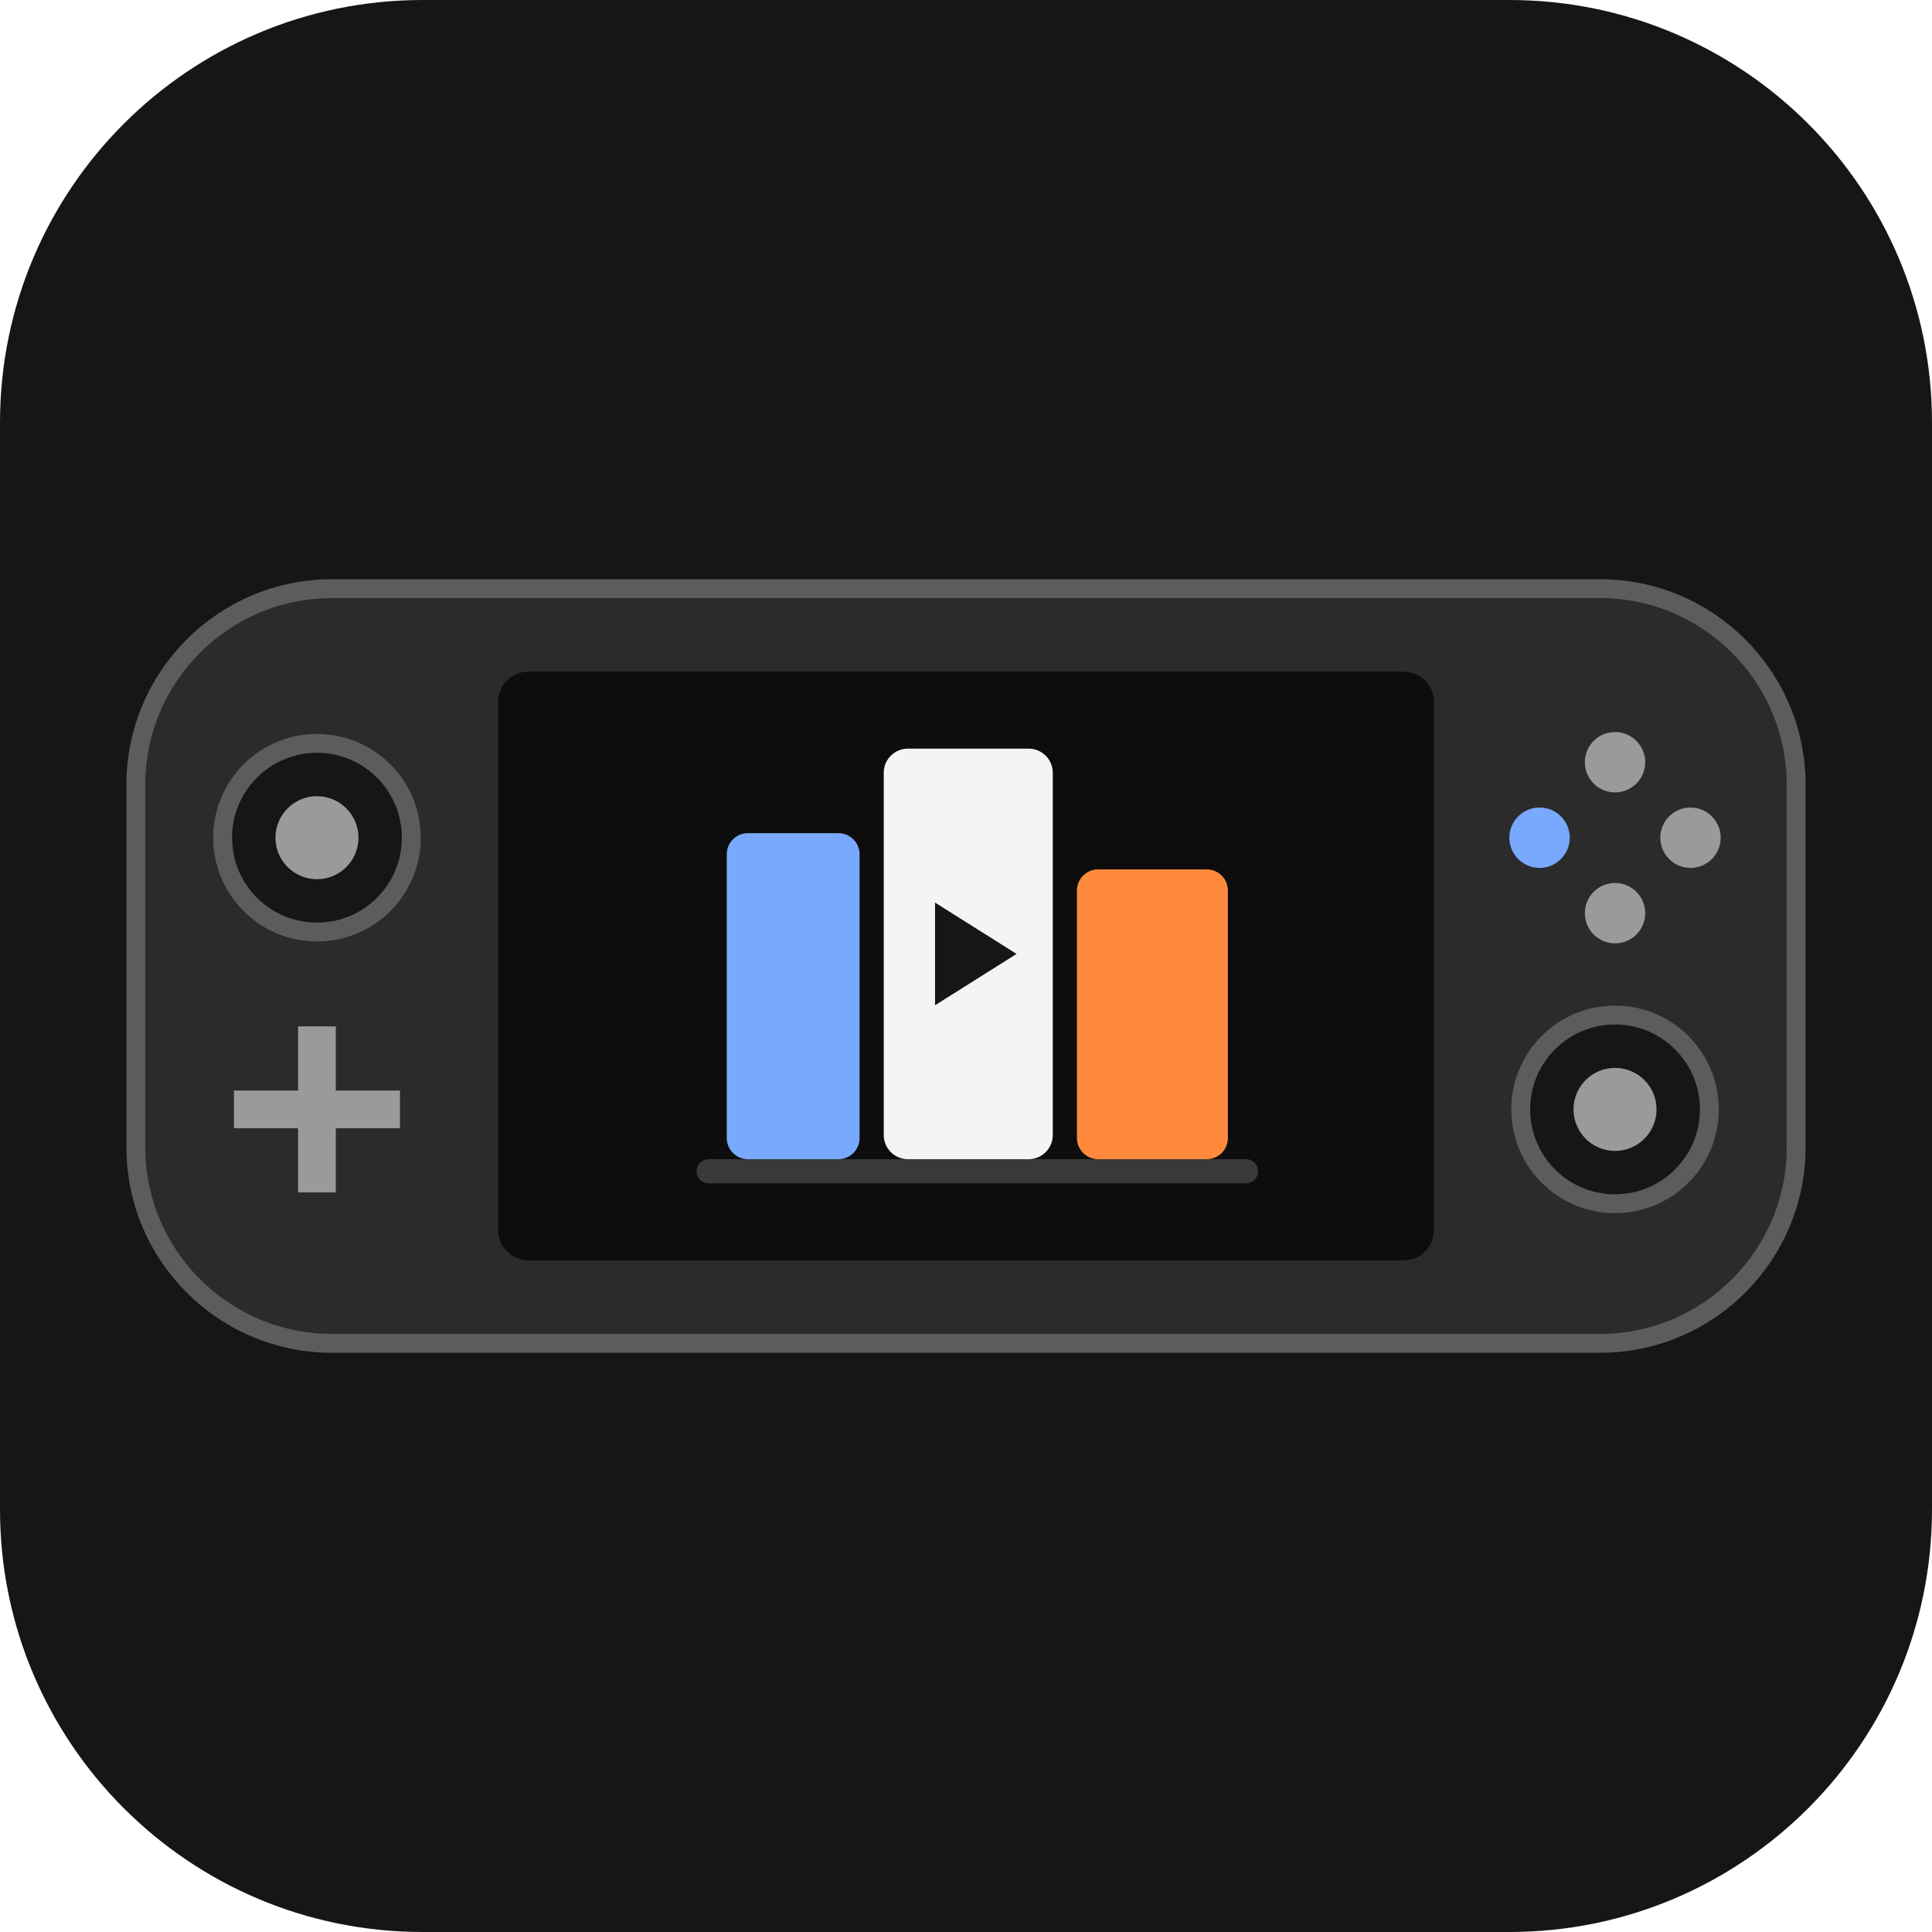
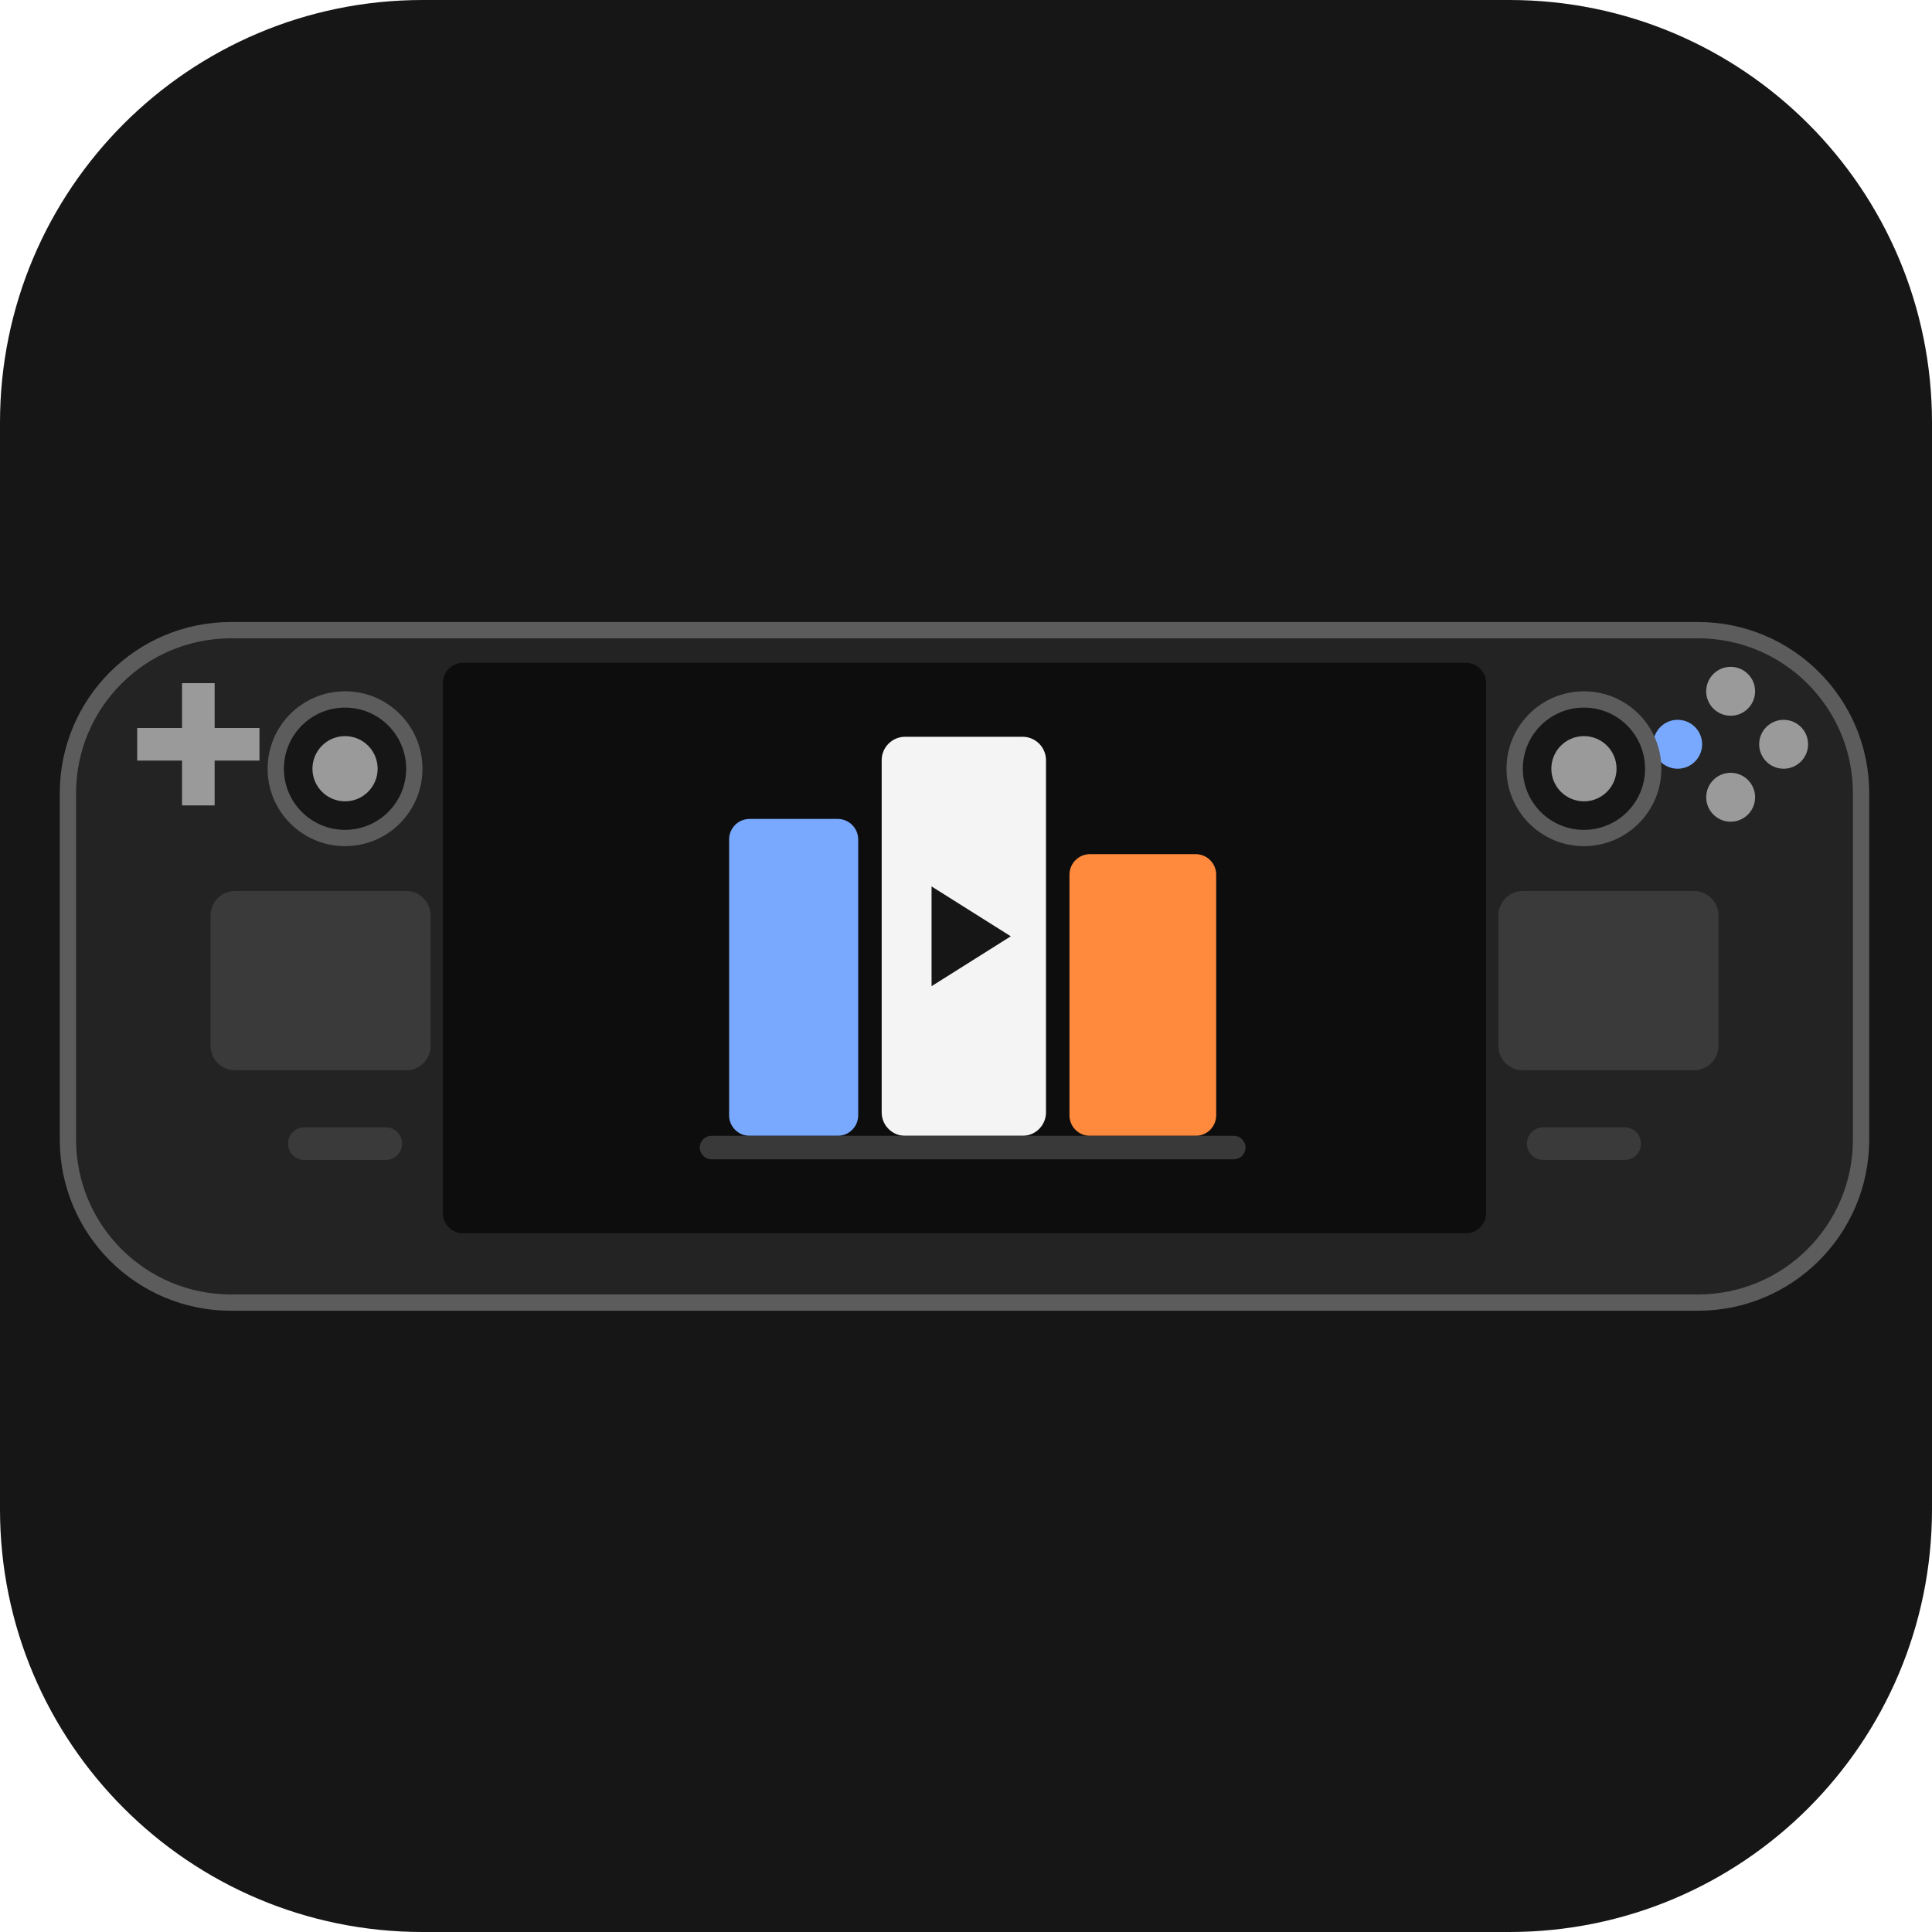
<svg xmlns="http://www.w3.org/2000/svg" width="512" height="512" viewBox="0 0 512 512">
  <rect width="512" height="512" rx="112" fill="#161616" />
-   <g transform="translate(36 156) scale(1.0)">
-     <rect width="440" height="200" rx="52" fill="#2b2b2b" stroke="#5c5c5c" stroke-width="5" />
-     <rect x="96" y="22" width="248" height="156" rx="8" fill="#0d0d0d" />
-     <g transform="translate(156.6 42.4)">
-       <rect x="0.0" y="22.4" width="35.2" height="86.4" rx="5.6" fill="#78a9ff" />
-       <rect x="41.6" y="0.0" width="44.8" height="108.8" rx="6.4" fill="#f4f4f4" />
-       <path d="M55.2 40.8L55.2 68.0L76.8 54.4Z" fill="#161616" />
-       <rect x="92.8" y="32.0" width="40.0" height="76.8" rx="5.6" fill="#ff8a3d" />
-       <rect x="-8.0" y="108.8" width="148.8" height="6.4" rx="3.2" fill="#393939" />
+   <g transform="translate(18 167) scale(1.08)">
+     <rect width="440" height="165" rx="40" fill="#232323" stroke="#5c5c5c" stroke-width="4" />
+     <rect x="92" y="8" width="256" height="140" rx="5" fill="#0d0d0d" />
+     <g transform="translate(162.24 26.16)">
+       <rect x="0.0" y="20.16" width="31.68" height="77.76" rx="5.04" fill="#78a9ff" />
+       <rect x="37.44" y="0.0" width="40.32" height="97.92" rx="5.76" fill="#f4f4f4" />
+       <path d="M49.68 36.72L49.68 61.2L69.12 48.96Z" fill="#161616" />
+       <rect x="83.52" y="28.8" width="36.0" height="69.12" rx="5.04" fill="#ff8a3d" />
+       <rect x="-7.2" y="97.92" width="133.92" height="5.76" rx="2.88" fill="#393939" />
    </g>
-     <circle cx="48" cy="66" r="25" fill="#161616" stroke="#5c5c5c" stroke-width="5" />
-     <circle cx="48" cy="66" r="11" fill="#9a9a9a" />
-     <rect x="43" y="116" width="10" height="44" fill="#9a9a9a" />
-     <rect x="26" y="133" width="44" height="10" fill="#9a9a9a" />
-     <circle cx="392" cy="138" r="25" fill="#161616" stroke="#5c5c5c" stroke-width="5" />
-     <circle cx="392" cy="138" r="11" fill="#9a9a9a" />
-     <circle cx="392" cy="46" r="8" fill="#9a9a9a" />
-     <circle cx="412" cy="66" r="8" fill="#9a9a9a" />
-     <circle cx="392" cy="86" r="8" fill="#9a9a9a" />
-     <circle cx="372" cy="66" r="8" fill="#78a9ff" />
+     <rect x="28" y="13" width="8" height="30" fill="#9a9a9a" />
+     <rect x="17" y="24" width="30" height="8" fill="#9a9a9a" />
+     <circle cx="68" cy="34" r="17" fill="#161616" stroke="#5c5c5c" stroke-width="4" />
+     <circle cx="68" cy="34" r="8" fill="#9a9a9a" />
+     <rect x="35" y="64" width="54" height="44" rx="6" fill="#3a3a3a" />
+     <rect x="54" y="122" width="28" height="8" rx="4" fill="#3a3a3a" />
+     <circle cx="408" cy="15" r="6" fill="#9a9a9a" />
+     <circle cx="421" cy="28" r="6" fill="#9a9a9a" />
+     <circle cx="408" cy="41" r="6" fill="#9a9a9a" />
+     <circle cx="395" cy="28" r="6" fill="#78a9ff" />
+     <circle cx="372" cy="34" r="17" fill="#161616" stroke="#5c5c5c" stroke-width="4" />
+     <circle cx="372" cy="34" r="8" fill="#9a9a9a" />
+     <rect x="351" y="64" width="54" height="44" rx="6" fill="#3a3a3a" />
+     <rect x="358" y="122" width="28" height="8" rx="4" fill="#3a3a3a" />
  </g>
</svg>
